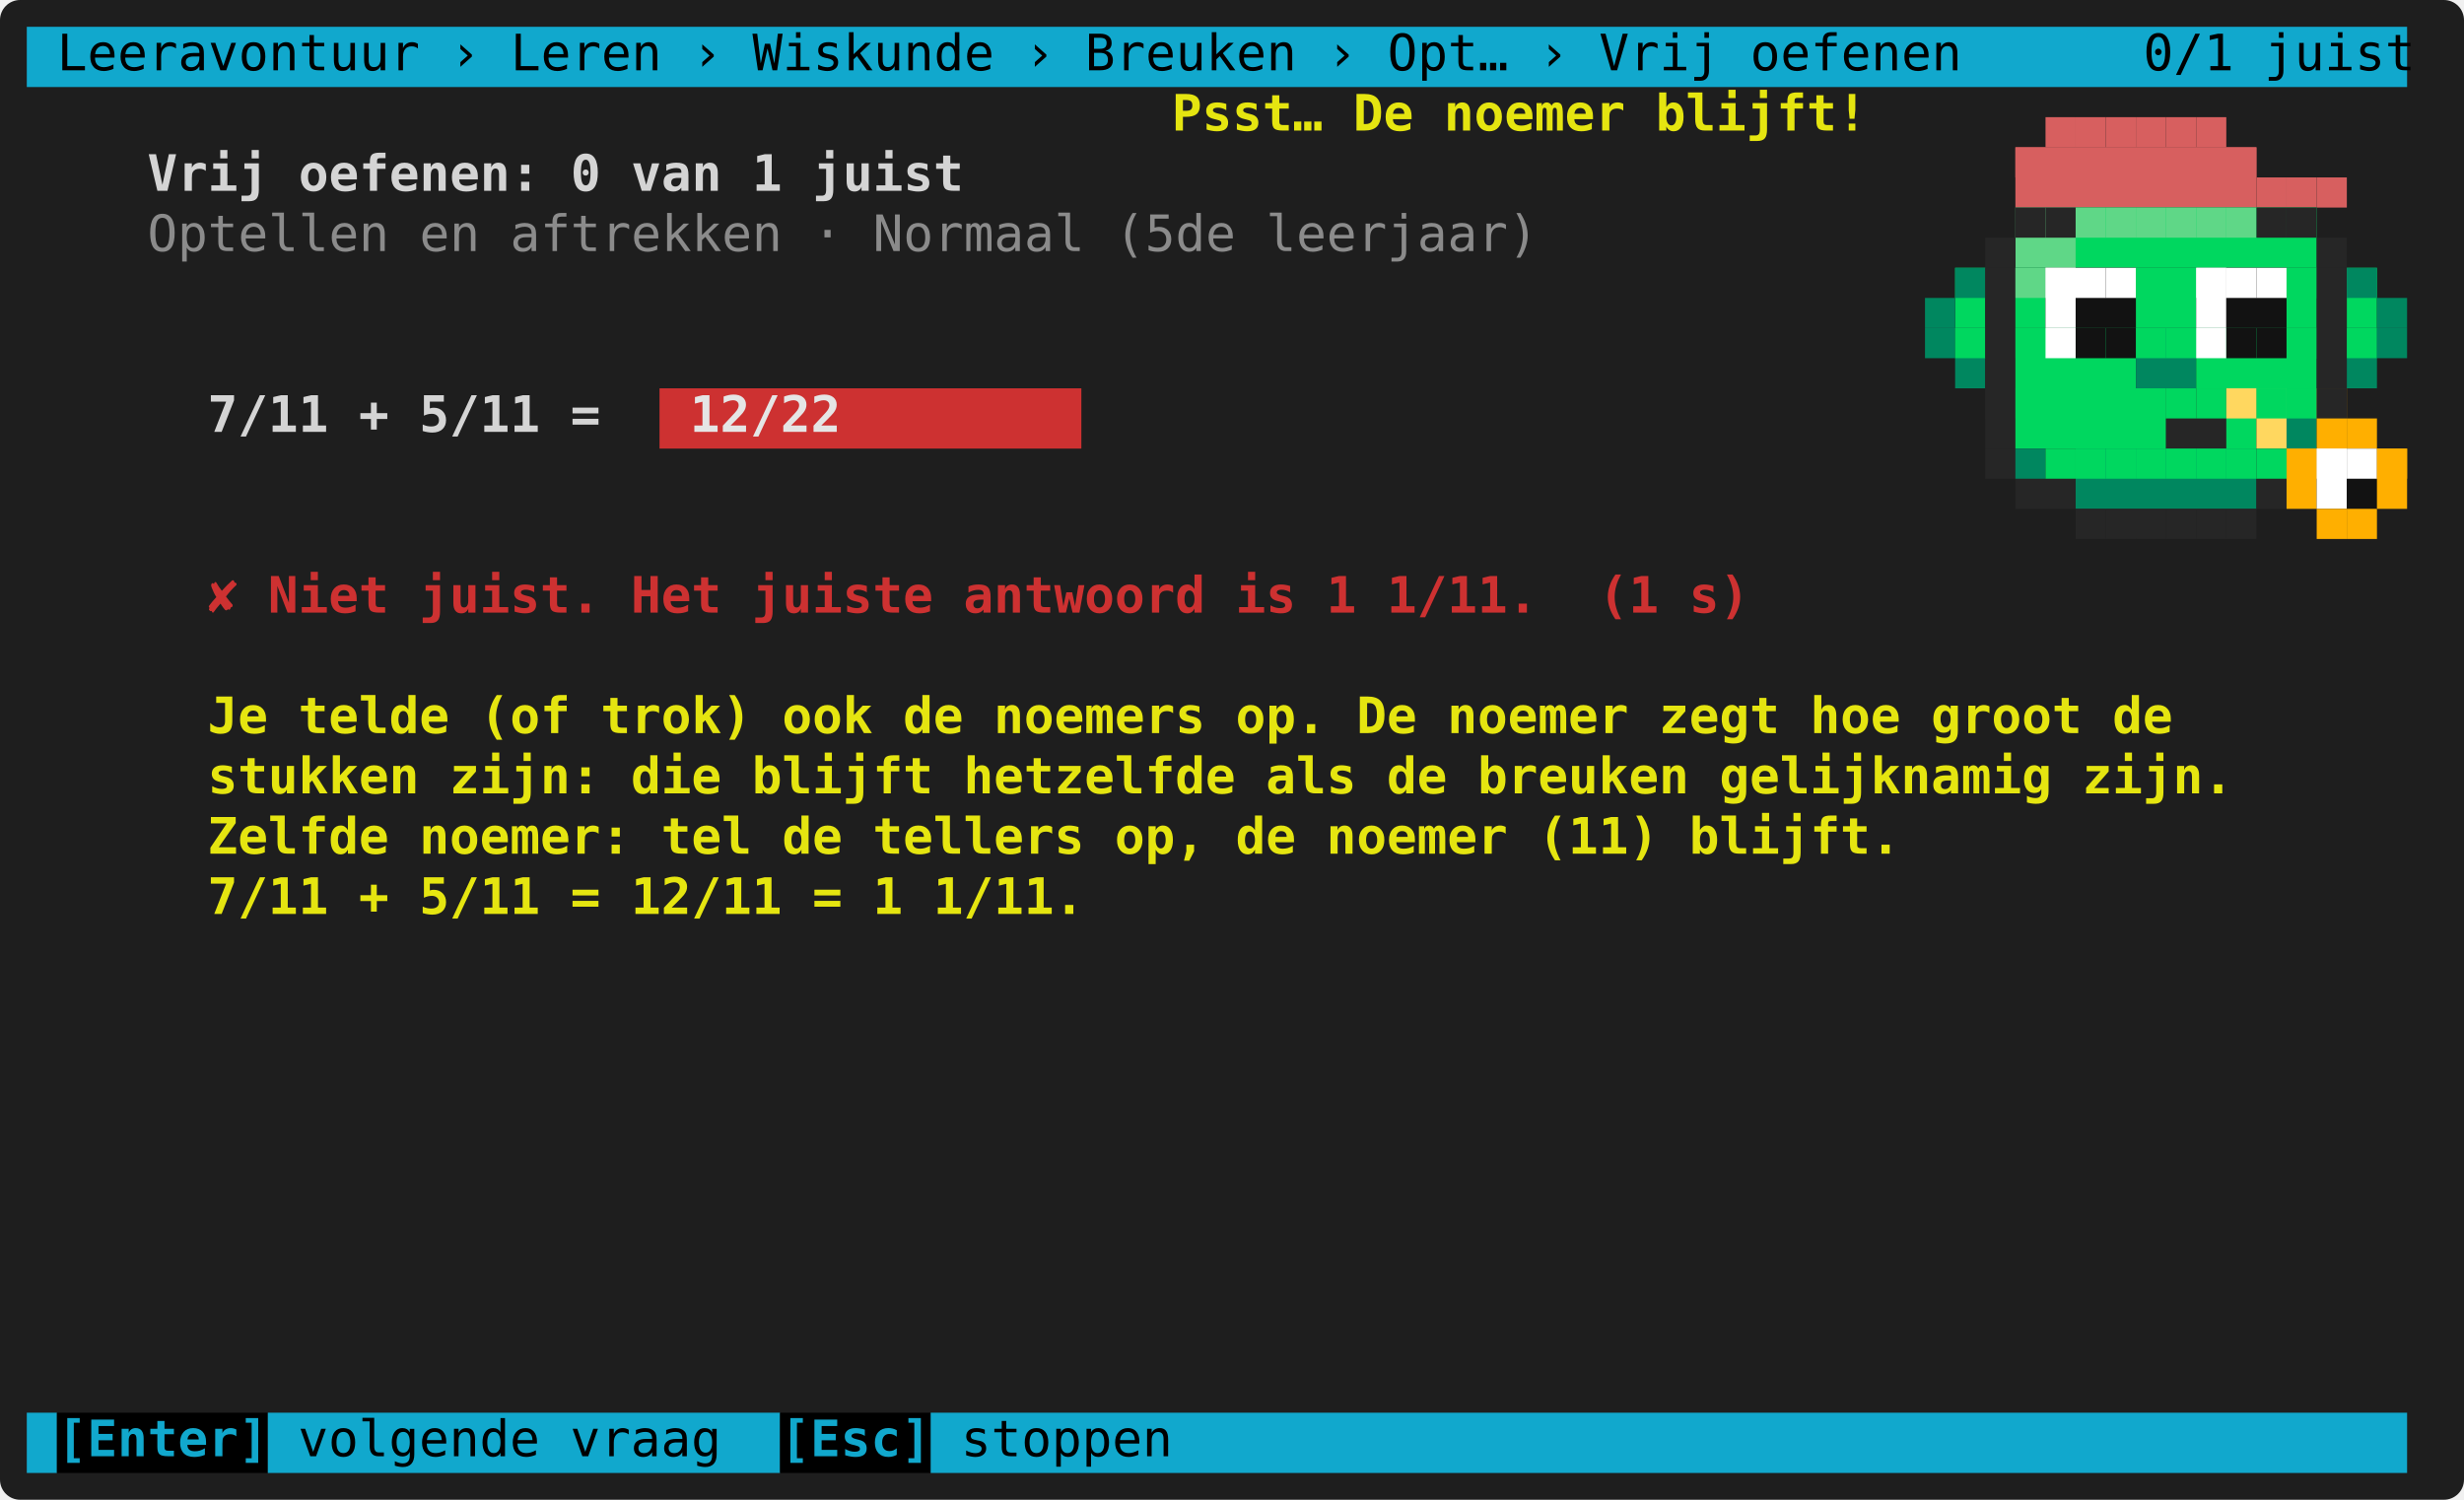
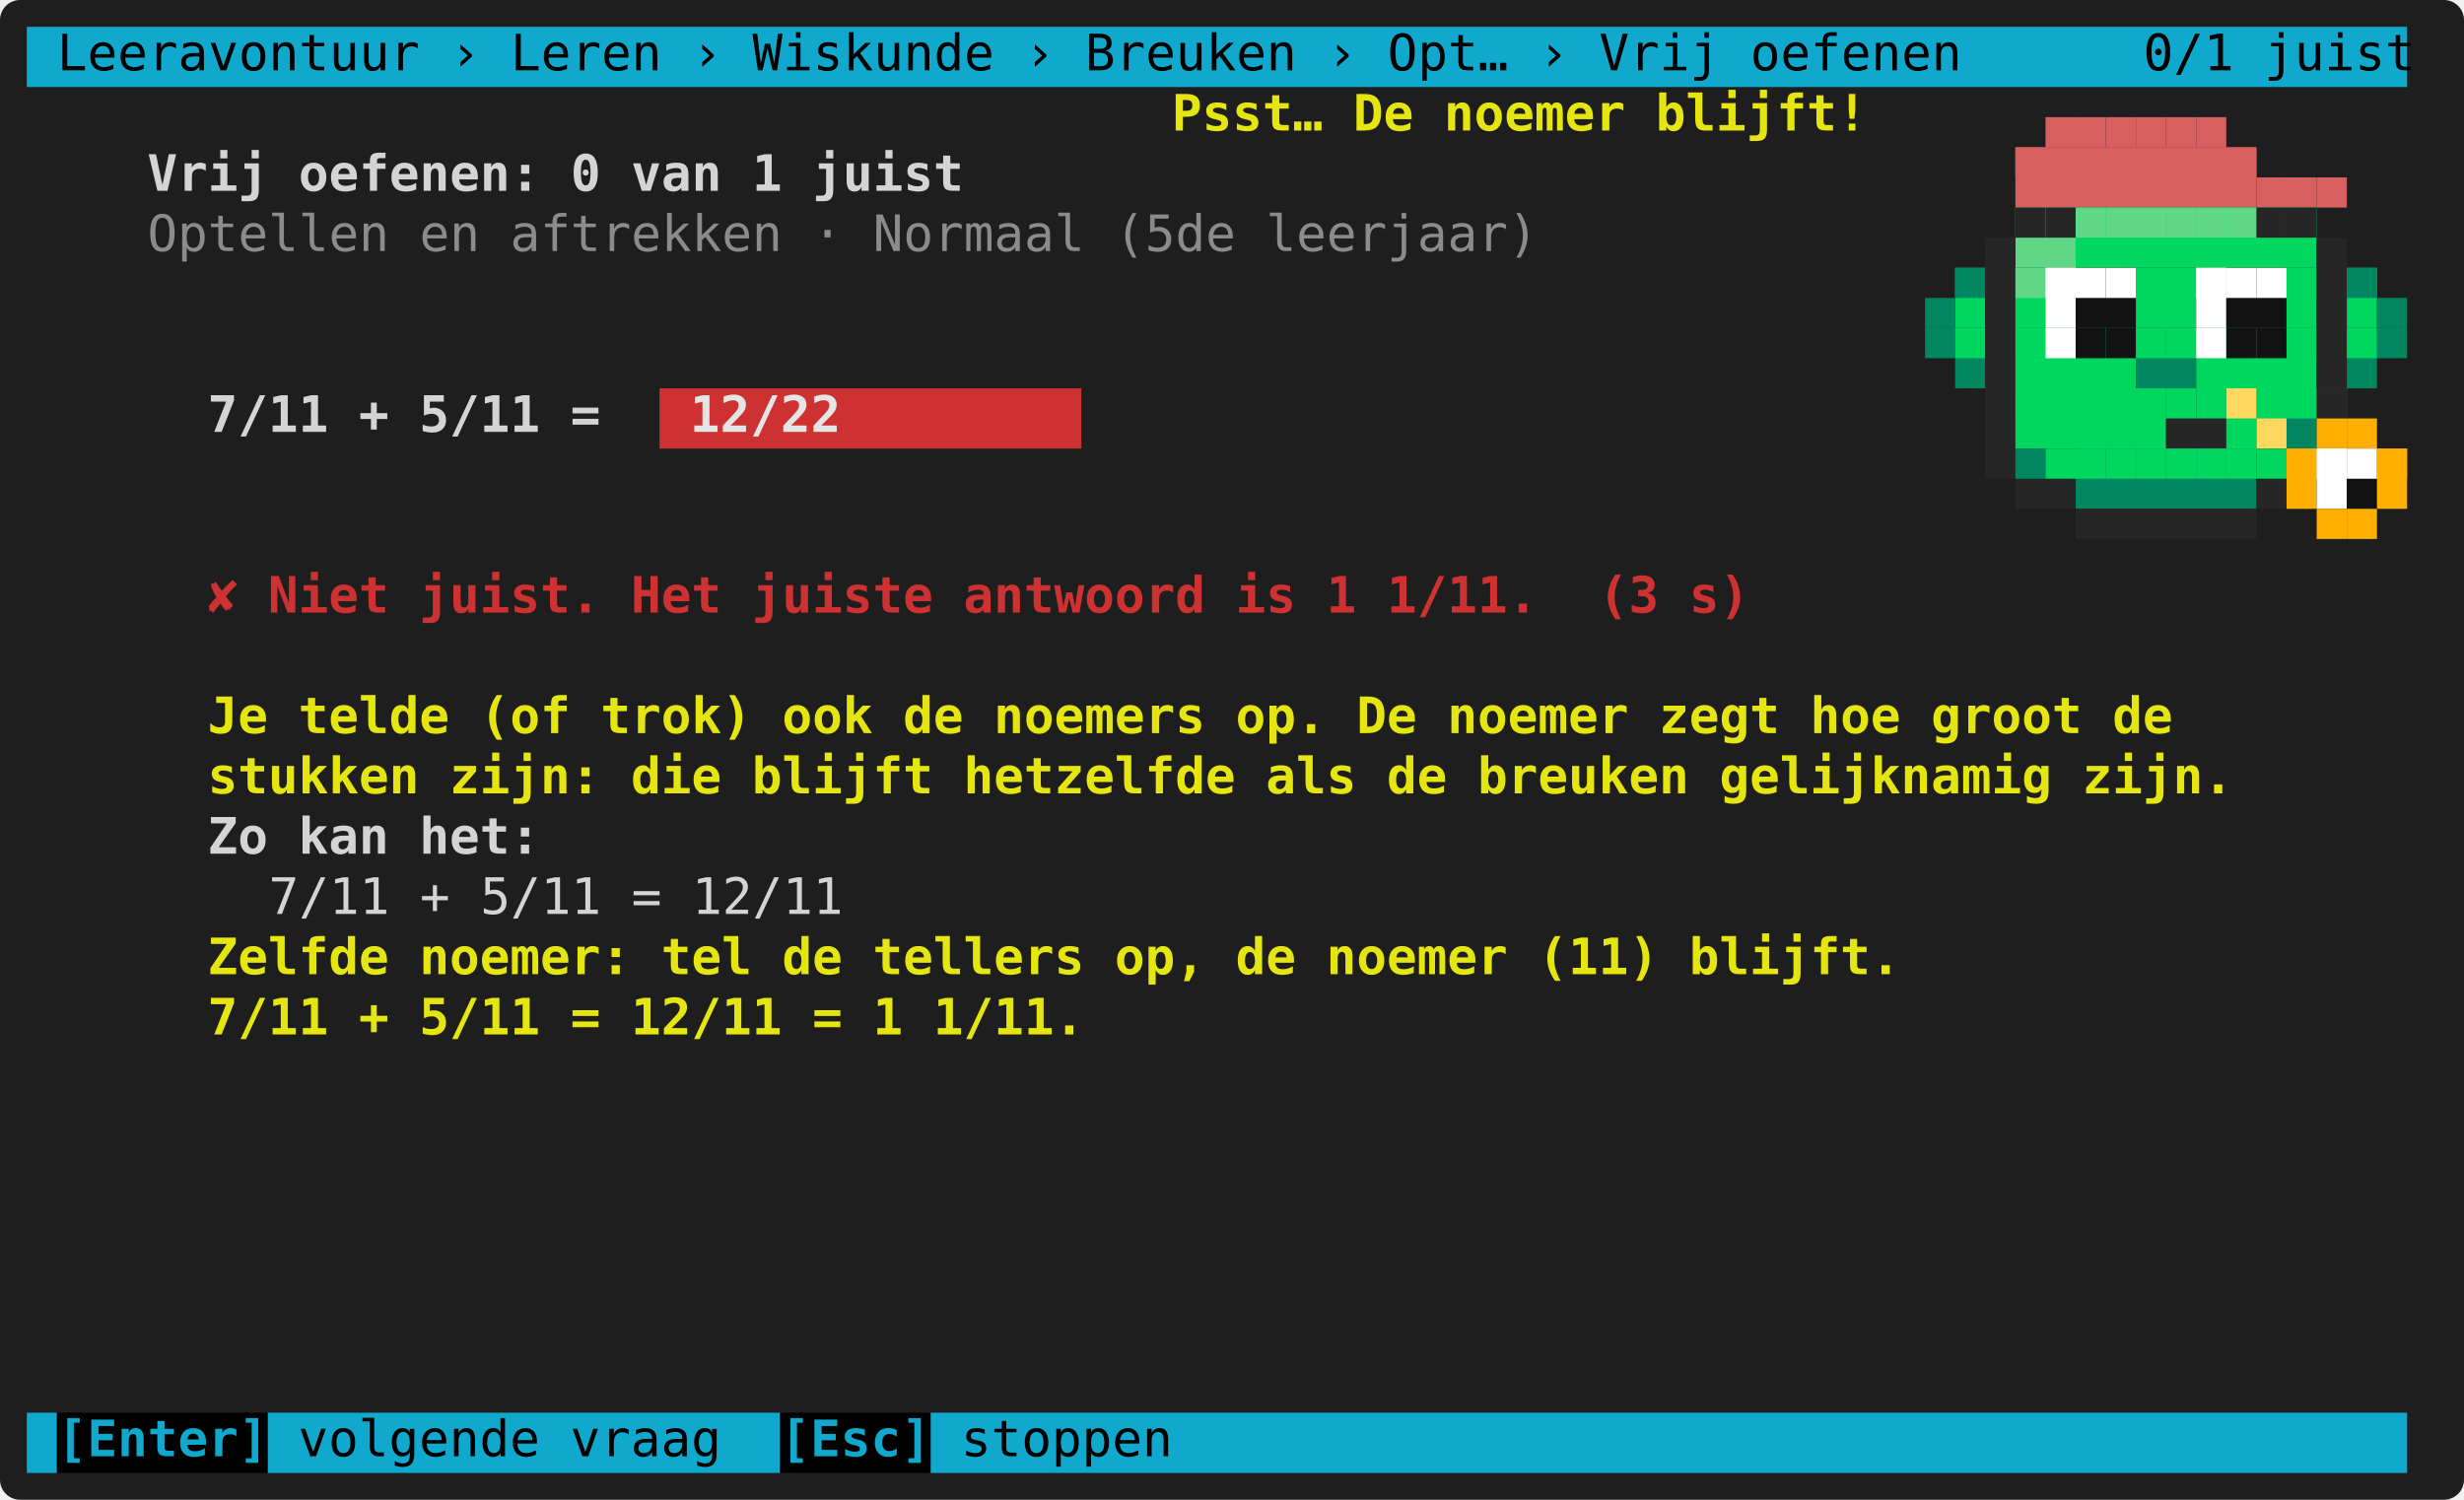
<svg xmlns="http://www.w3.org/2000/svg" width="736" height="448" viewBox="0 0 736 448" role="img" aria-label="Tellers én noemers opgeteld: de balken tonen waarom">
  <rect width="736" height="448" rx="6" fill="#1e1e1e" />
  <g font-family="DejaVu Sans Mono, Menlo, Consolas, monospace" font-size="15">
    <rect x="8" y="8" width="711" height="18" fill="#11a8cd" />
    <text x="8" y="21" textLength="711" lengthAdjust="spacingAndGlyphs" xml:space="preserve" fill="#000000"> Leeravontuur › Leren › Wiskunde › Breuken › Opt… › Vrij oefenen      0/1 juist</text>
    <rect x="611" y="35" width="9" height="9" fill="#d75f5f" />
    <rect x="620" y="35" width="9" height="9" fill="#d75f5f" />
    <rect x="629" y="35" width="9" height="9" fill="#d75f5f" />
    <rect x="638" y="35" width="9" height="9" fill="#d75f5f" />
    <rect x="647" y="35" width="9" height="9" fill="#d75f5f" />
    <rect x="656" y="35" width="9" height="9" fill="#d75f5f" />
    <text x="350" y="39" textLength="207" lengthAdjust="spacingAndGlyphs" xml:space="preserve" fill="#e5e510" font-weight="bold">Psst… De noemer blijft!</text>
    <rect x="602" y="44" width="72" height="18" fill="#d75f5f" />
    <rect x="602" y="44" width="9" height="9" fill="#d75f5f" />
    <rect x="611" y="44" width="9" height="9" fill="#d75f5f" />
    <rect x="620" y="44" width="9" height="9" fill="#d75f5f" />
    <rect x="629" y="44" width="9" height="9" fill="#d75f5f" />
    <rect x="638" y="44" width="9" height="9" fill="#d75f5f" />
    <rect x="647" y="44" width="9" height="9" fill="#d75f5f" />
    <rect x="656" y="44" width="9" height="9" fill="#d75f5f" />
    <rect x="665" y="44" width="9" height="9" fill="#d75f5f" />
    <rect x="674" y="53" width="9" height="9" fill="#d75f5f" />
    <rect x="683" y="53" width="9" height="9" fill="#d75f5f" />
    <rect x="692" y="53" width="9" height="9" fill="#d75f5f" />
    <text x="44" y="57" textLength="243" lengthAdjust="spacingAndGlyphs" xml:space="preserve" fill="#d4d4d4" font-weight="bold">Vrij oefenen: 0 van 1 juist</text>
    <rect x="602" y="62" width="18" height="18" fill="#5fd787" />
    <rect x="620" y="62" width="72" height="18" fill="#00d75f" />
    <rect x="593" y="71" width="9" height="9" fill="#262626" />
    <rect x="602" y="62" width="9" height="9" fill="#262626" />
    <rect x="611" y="62" width="9" height="9" fill="#262626" />
    <rect x="620" y="62" width="9" height="9" fill="#5fd787" />
    <rect x="629" y="62" width="9" height="9" fill="#5fd787" />
    <rect x="638" y="62" width="9" height="9" fill="#5fd787" />
    <rect x="647" y="62" width="9" height="9" fill="#5fd787" />
    <rect x="656" y="62" width="9" height="9" fill="#5fd787" />
    <rect x="665" y="62" width="9" height="9" fill="#5fd787" />
    <rect x="674" y="62" width="9" height="9" fill="#262626" />
    <rect x="683" y="62" width="9" height="9" fill="#262626" />
    <rect x="692" y="71" width="9" height="9" fill="#262626" />
    <text x="44" y="75" textLength="414" lengthAdjust="spacingAndGlyphs" xml:space="preserve" fill="#d4d4d4" opacity="0.6">Optellen en aftrekken · Normaal (5de leerjaar)</text>
    <rect x="584" y="80" width="9" height="18" fill="#00d75f" />
    <rect x="593" y="80" width="9" height="18" fill="#262626" />
    <rect x="602" y="80" width="9" height="18" fill="#00d75f" />
    <rect x="611" y="80" width="9" height="18" fill="#ffffff" />
    <rect x="620" y="80" width="18" height="18" fill="#121212" />
    <rect x="638" y="80" width="18" height="18" fill="#00d75f" />
    <rect x="656" y="80" width="9" height="18" fill="#ffffff" />
    <rect x="665" y="80" width="18" height="18" fill="#121212" />
    <rect x="683" y="80" width="9" height="18" fill="#00d75f" />
    <rect x="692" y="80" width="9" height="18" fill="#262626" />
    <rect x="701" y="80" width="9" height="18" fill="#00d75f" />
    <rect x="575" y="89" width="9" height="9" fill="#00875f" />
    <rect x="584" y="80" width="9" height="9" fill="#00875f" />
    <rect x="593" y="80" width="9" height="9" fill="#262626" />
    <rect x="602" y="80" width="9" height="9" fill="#5fd787" />
    <rect x="611" y="80" width="9" height="9" fill="#ffffff" />
    <rect x="620" y="80" width="9" height="9" fill="#ffffff" />
    <rect x="629" y="80" width="9" height="9" fill="#ffffff" />
    <rect x="638" y="80" width="9" height="9" fill="#00d75f" />
    <rect x="647" y="80" width="9" height="9" fill="#00d75f" />
    <rect x="656" y="80" width="9" height="9" fill="#ffffff" />
    <rect x="665" y="80" width="9" height="9" fill="#ffffff" />
    <rect x="674" y="80" width="9" height="9" fill="#ffffff" />
    <rect x="683" y="80" width="9" height="9" fill="#00d75f" />
    <rect x="692" y="80" width="9" height="9" fill="#262626" />
    <rect x="701" y="80" width="9" height="9" fill="#00875f" />
    <rect x="710" y="89" width="9" height="9" fill="#00875f" />
    <rect x="584" y="98" width="9" height="18" fill="#00875f" />
    <rect x="593" y="98" width="9" height="18" fill="#262626" />
    <rect x="602" y="98" width="36" height="18" fill="#00d75f" />
    <rect x="638" y="98" width="18" height="18" fill="#00875f" />
    <rect x="656" y="98" width="36" height="18" fill="#00d75f" />
    <rect x="692" y="98" width="9" height="18" fill="#262626" />
    <rect x="701" y="98" width="9" height="18" fill="#00875f" />
    <rect x="575" y="98" width="9" height="9" fill="#00875f" />
    <rect x="584" y="98" width="9" height="9" fill="#00d75f" />
    <rect x="593" y="98" width="9" height="9" fill="#262626" />
    <rect x="602" y="98" width="9" height="9" fill="#00d75f" />
    <rect x="611" y="98" width="9" height="9" fill="#ffffff" />
    <rect x="620" y="98" width="9" height="9" fill="#121212" />
    <rect x="629" y="98" width="9" height="9" fill="#121212" />
    <rect x="638" y="98" width="9" height="9" fill="#00d75f" />
    <rect x="647" y="98" width="9" height="9" fill="#00d75f" />
    <rect x="656" y="98" width="9" height="9" fill="#ffffff" />
    <rect x="665" y="98" width="9" height="9" fill="#121212" />
    <rect x="674" y="98" width="9" height="9" fill="#121212" />
    <rect x="683" y="98" width="9" height="9" fill="#00d75f" />
    <rect x="692" y="98" width="9" height="9" fill="#262626" />
    <rect x="701" y="98" width="9" height="9" fill="#00d75f" />
    <rect x="710" y="98" width="9" height="9" fill="#00875f" />
    <rect x="197" y="116" width="126" height="18" fill="#cd3131" />
    <rect x="593" y="116" width="9" height="18" fill="#262626" />
    <rect x="602" y="116" width="45" height="18" fill="#00d75f" />
    <rect x="647" y="116" width="18" height="18" fill="#262626" />
    <rect x="665" y="116" width="9" height="18" fill="#00d75f" />
    <rect x="674" y="116" width="9" height="18" fill="#ffd75f" />
    <rect x="683" y="116" width="9" height="18" fill="#00875f" />
    <rect x="692" y="116" width="9" height="18" fill="#ffaf00" />
    <rect x="593" y="116" width="9" height="9" fill="#262626" />
    <rect x="602" y="116" width="9" height="9" fill="#00d75f" />
    <rect x="611" y="116" width="9" height="9" fill="#00d75f" />
    <rect x="620" y="116" width="9" height="9" fill="#00d75f" />
    <rect x="629" y="116" width="9" height="9" fill="#00d75f" />
    <rect x="638" y="116" width="9" height="9" fill="#00d75f" />
    <rect x="647" y="116" width="9" height="9" fill="#00d75f" />
    <rect x="656" y="116" width="9" height="9" fill="#00d75f" />
    <rect x="665" y="116" width="9" height="9" fill="#ffd75f" />
    <rect x="674" y="116" width="9" height="9" fill="#00d75f" />
    <rect x="683" y="116" width="9" height="9" fill="#00d75f" />
    <rect x="692" y="116" width="9" height="9" fill="#262626" />
    <rect x="701" y="125" width="9" height="9" fill="#ffaf00" />
    <text x="62" y="129" textLength="135" lengthAdjust="spacingAndGlyphs" xml:space="preserve" fill="#d4d4d4" font-weight="bold">7/11 + 5/11 =  </text>
    <text x="197" y="129" textLength="126" lengthAdjust="spacingAndGlyphs" xml:space="preserve" fill="#e5e5e5" font-weight="bold"> 12/22        </text>
    <rect x="602" y="134" width="18" height="18" fill="#262626" />
    <rect x="620" y="134" width="54" height="18" fill="#00875f" />
    <rect x="674" y="134" width="9" height="18" fill="#262626" />
    <rect x="683" y="134" width="9" height="18" fill="#ffaf00" />
    <rect x="692" y="134" width="9" height="18" fill="#ffffff" />
    <rect x="701" y="134" width="9" height="18" fill="#121212" />
    <rect x="710" y="134" width="9" height="18" fill="#ffaf00" />
    <rect x="593" y="134" width="9" height="9" fill="#262626" />
    <rect x="602" y="134" width="9" height="9" fill="#00875f" />
    <rect x="611" y="134" width="9" height="9" fill="#00d75f" />
    <rect x="620" y="134" width="9" height="9" fill="#00d75f" />
    <rect x="629" y="134" width="9" height="9" fill="#00d75f" />
    <rect x="638" y="134" width="9" height="9" fill="#00d75f" />
    <rect x="647" y="134" width="9" height="9" fill="#00d75f" />
    <rect x="656" y="134" width="9" height="9" fill="#00d75f" />
    <rect x="665" y="134" width="9" height="9" fill="#00d75f" />
    <rect x="674" y="134" width="9" height="9" fill="#00d75f" />
    <rect x="683" y="134" width="9" height="9" fill="#ffaf00" />
    <rect x="692" y="134" width="9" height="9" fill="#ffffff" />
    <rect x="701" y="134" width="9" height="9" fill="#ffffff" />
    <rect x="710" y="134" width="9" height="9" fill="#ffaf00" />
    <rect x="620" y="152" width="9" height="9" fill="#262626" />
    <rect x="629" y="152" width="9" height="9" fill="#262626" />
    <rect x="638" y="152" width="9" height="9" fill="#262626" />
    <rect x="647" y="152" width="9" height="9" fill="#262626" />
    <rect x="656" y="152" width="9" height="9" fill="#262626" />
    <rect x="665" y="152" width="9" height="9" fill="#262626" />
    <rect x="692" y="152" width="9" height="9" fill="#ffaf00" />
    <rect x="701" y="152" width="9" height="9" fill="#ffaf00" />
-     <text x="62" y="183" textLength="459" lengthAdjust="spacingAndGlyphs" xml:space="preserve" fill="#cd3131" font-weight="bold">✘ Niet juist. Het juiste antwoord is 1 1/11.  (1 s)</text>
+     <text x="62" y="183" textLength="459" lengthAdjust="spacingAndGlyphs" xml:space="preserve" fill="#cd3131" font-weight="bold">✘ Niet juist. Het juiste antwoord is 1 1/11.  (3 s)</text>
    <text x="62" y="219" textLength="585" lengthAdjust="spacingAndGlyphs" xml:space="preserve" fill="#e5e510" font-weight="bold">Je telde (of trok) ook de noemers op. De noemer zegt hoe groot de</text>
    <text x="62" y="237" textLength="603" lengthAdjust="spacingAndGlyphs" xml:space="preserve" fill="#e5e510" font-weight="bold">stukken zijn: die blijft hetzelfde als de breuken gelijknamig zijn.</text>
-     <text x="62" y="255" textLength="504" lengthAdjust="spacingAndGlyphs" xml:space="preserve" fill="#e5e510" font-weight="bold">Zelfde noemer: tel de tellers op, de noemer (11) blijft.</text>
-     <text x="62" y="273" textLength="261" lengthAdjust="spacingAndGlyphs" xml:space="preserve" fill="#e5e510" font-weight="bold">7/11 + 5/11 = 12/11 = 1 1/11.</text>
+     <text x="62" y="255" textLength="99" lengthAdjust="spacingAndGlyphs" xml:space="preserve" fill="#d4d4d4" font-weight="bold">Zo kan het:</text>
+     <text x="8" y="273" textLength="720" lengthAdjust="spacingAndGlyphs" xml:space="preserve" fill="#d4d4d4">        7/11 + 5/11 = 12/11                                                     </text>
+     <text x="62" y="291" textLength="504" lengthAdjust="spacingAndGlyphs" xml:space="preserve" fill="#e5e510" font-weight="bold">Zelfde noemer: tel de tellers op, de noemer (11) blijft.</text>
+     <text x="62" y="309" textLength="261" lengthAdjust="spacingAndGlyphs" xml:space="preserve" fill="#e5e510" font-weight="bold">7/11 + 5/11 = 12/11 = 1 1/11.</text>
    <rect x="8" y="422" width="9" height="18" fill="#11a8cd" />
    <rect x="17" y="422" width="63" height="18" fill="#000000" />
    <rect x="80" y="422" width="153" height="18" fill="#11a8cd" />
    <rect x="233" y="422" width="45" height="18" fill="#000000" />
    <rect x="278" y="422" width="441" height="18" fill="#11a8cd" />
    <text x="17" y="435" textLength="63" lengthAdjust="spacingAndGlyphs" xml:space="preserve" fill="#11a8cd" font-weight="bold">[Enter]</text>
    <text x="80" y="435" textLength="153" lengthAdjust="spacingAndGlyphs" xml:space="preserve" fill="#000000"> volgende vraag  </text>
    <text x="233" y="435" textLength="45" lengthAdjust="spacingAndGlyphs" xml:space="preserve" fill="#11a8cd" font-weight="bold">[Esc]</text>
    <text x="278" y="435" textLength="441" lengthAdjust="spacingAndGlyphs" xml:space="preserve" fill="#000000"> stoppen                                         </text>
  </g>
</svg>
